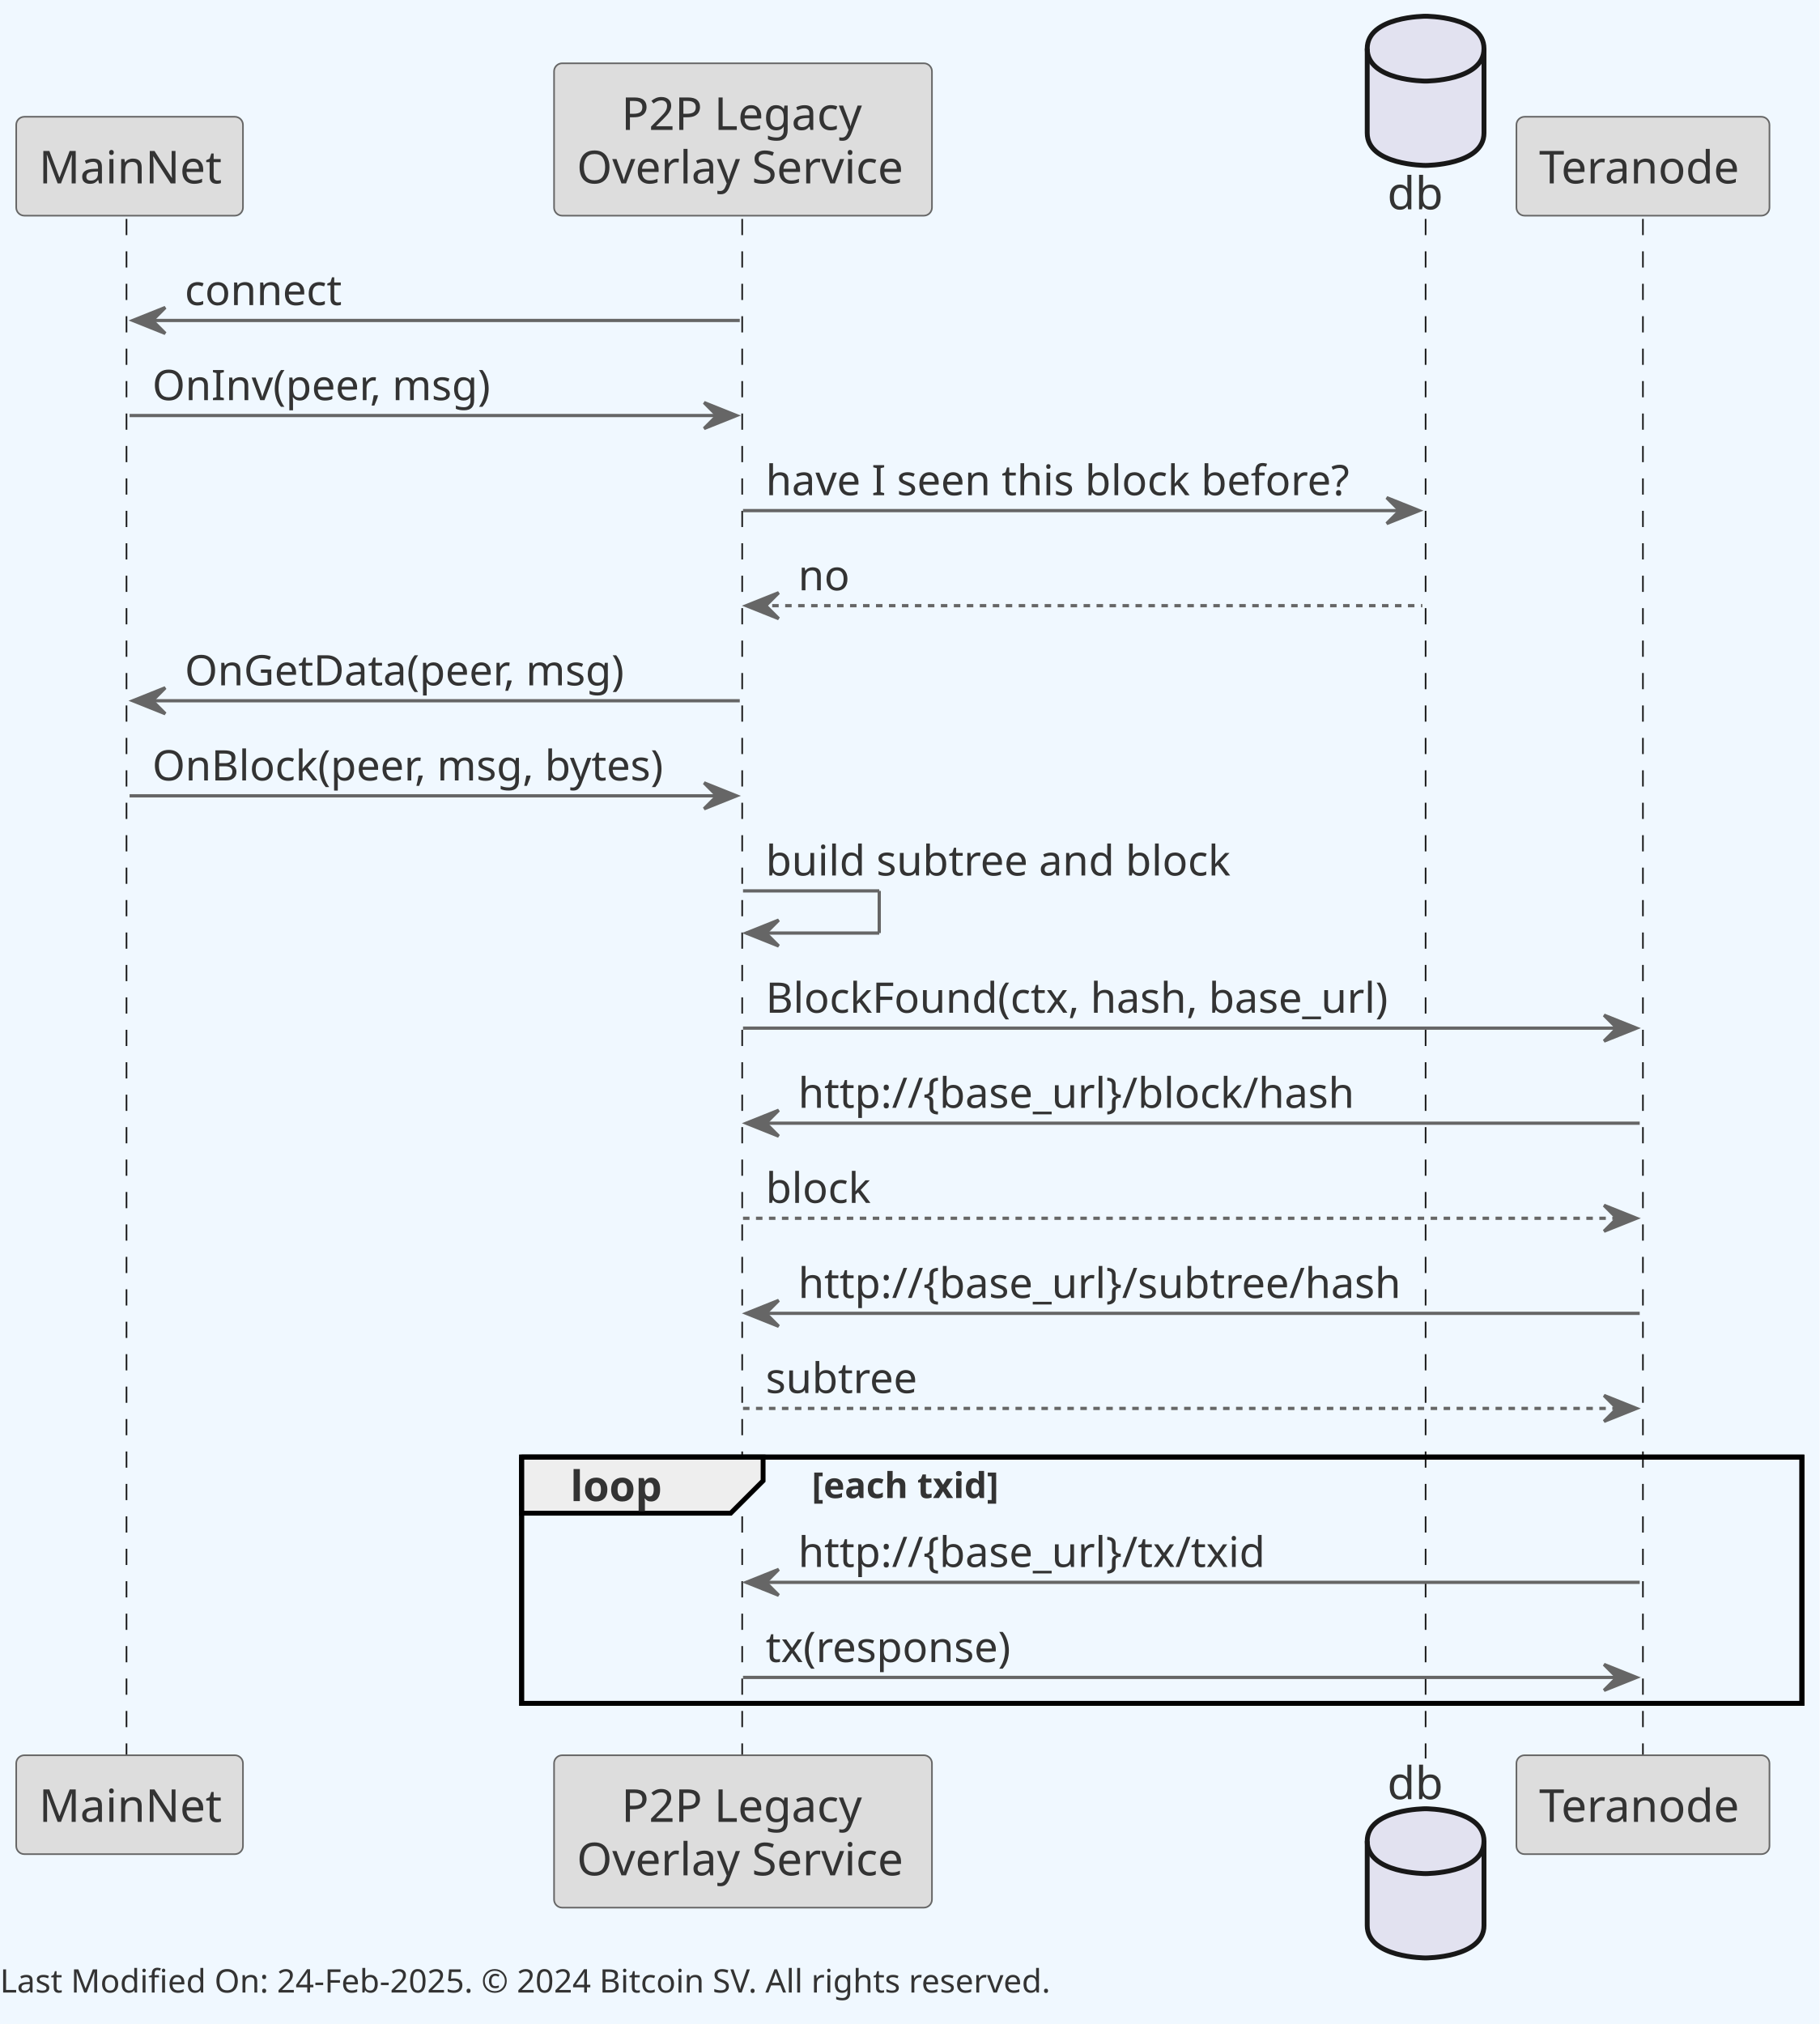
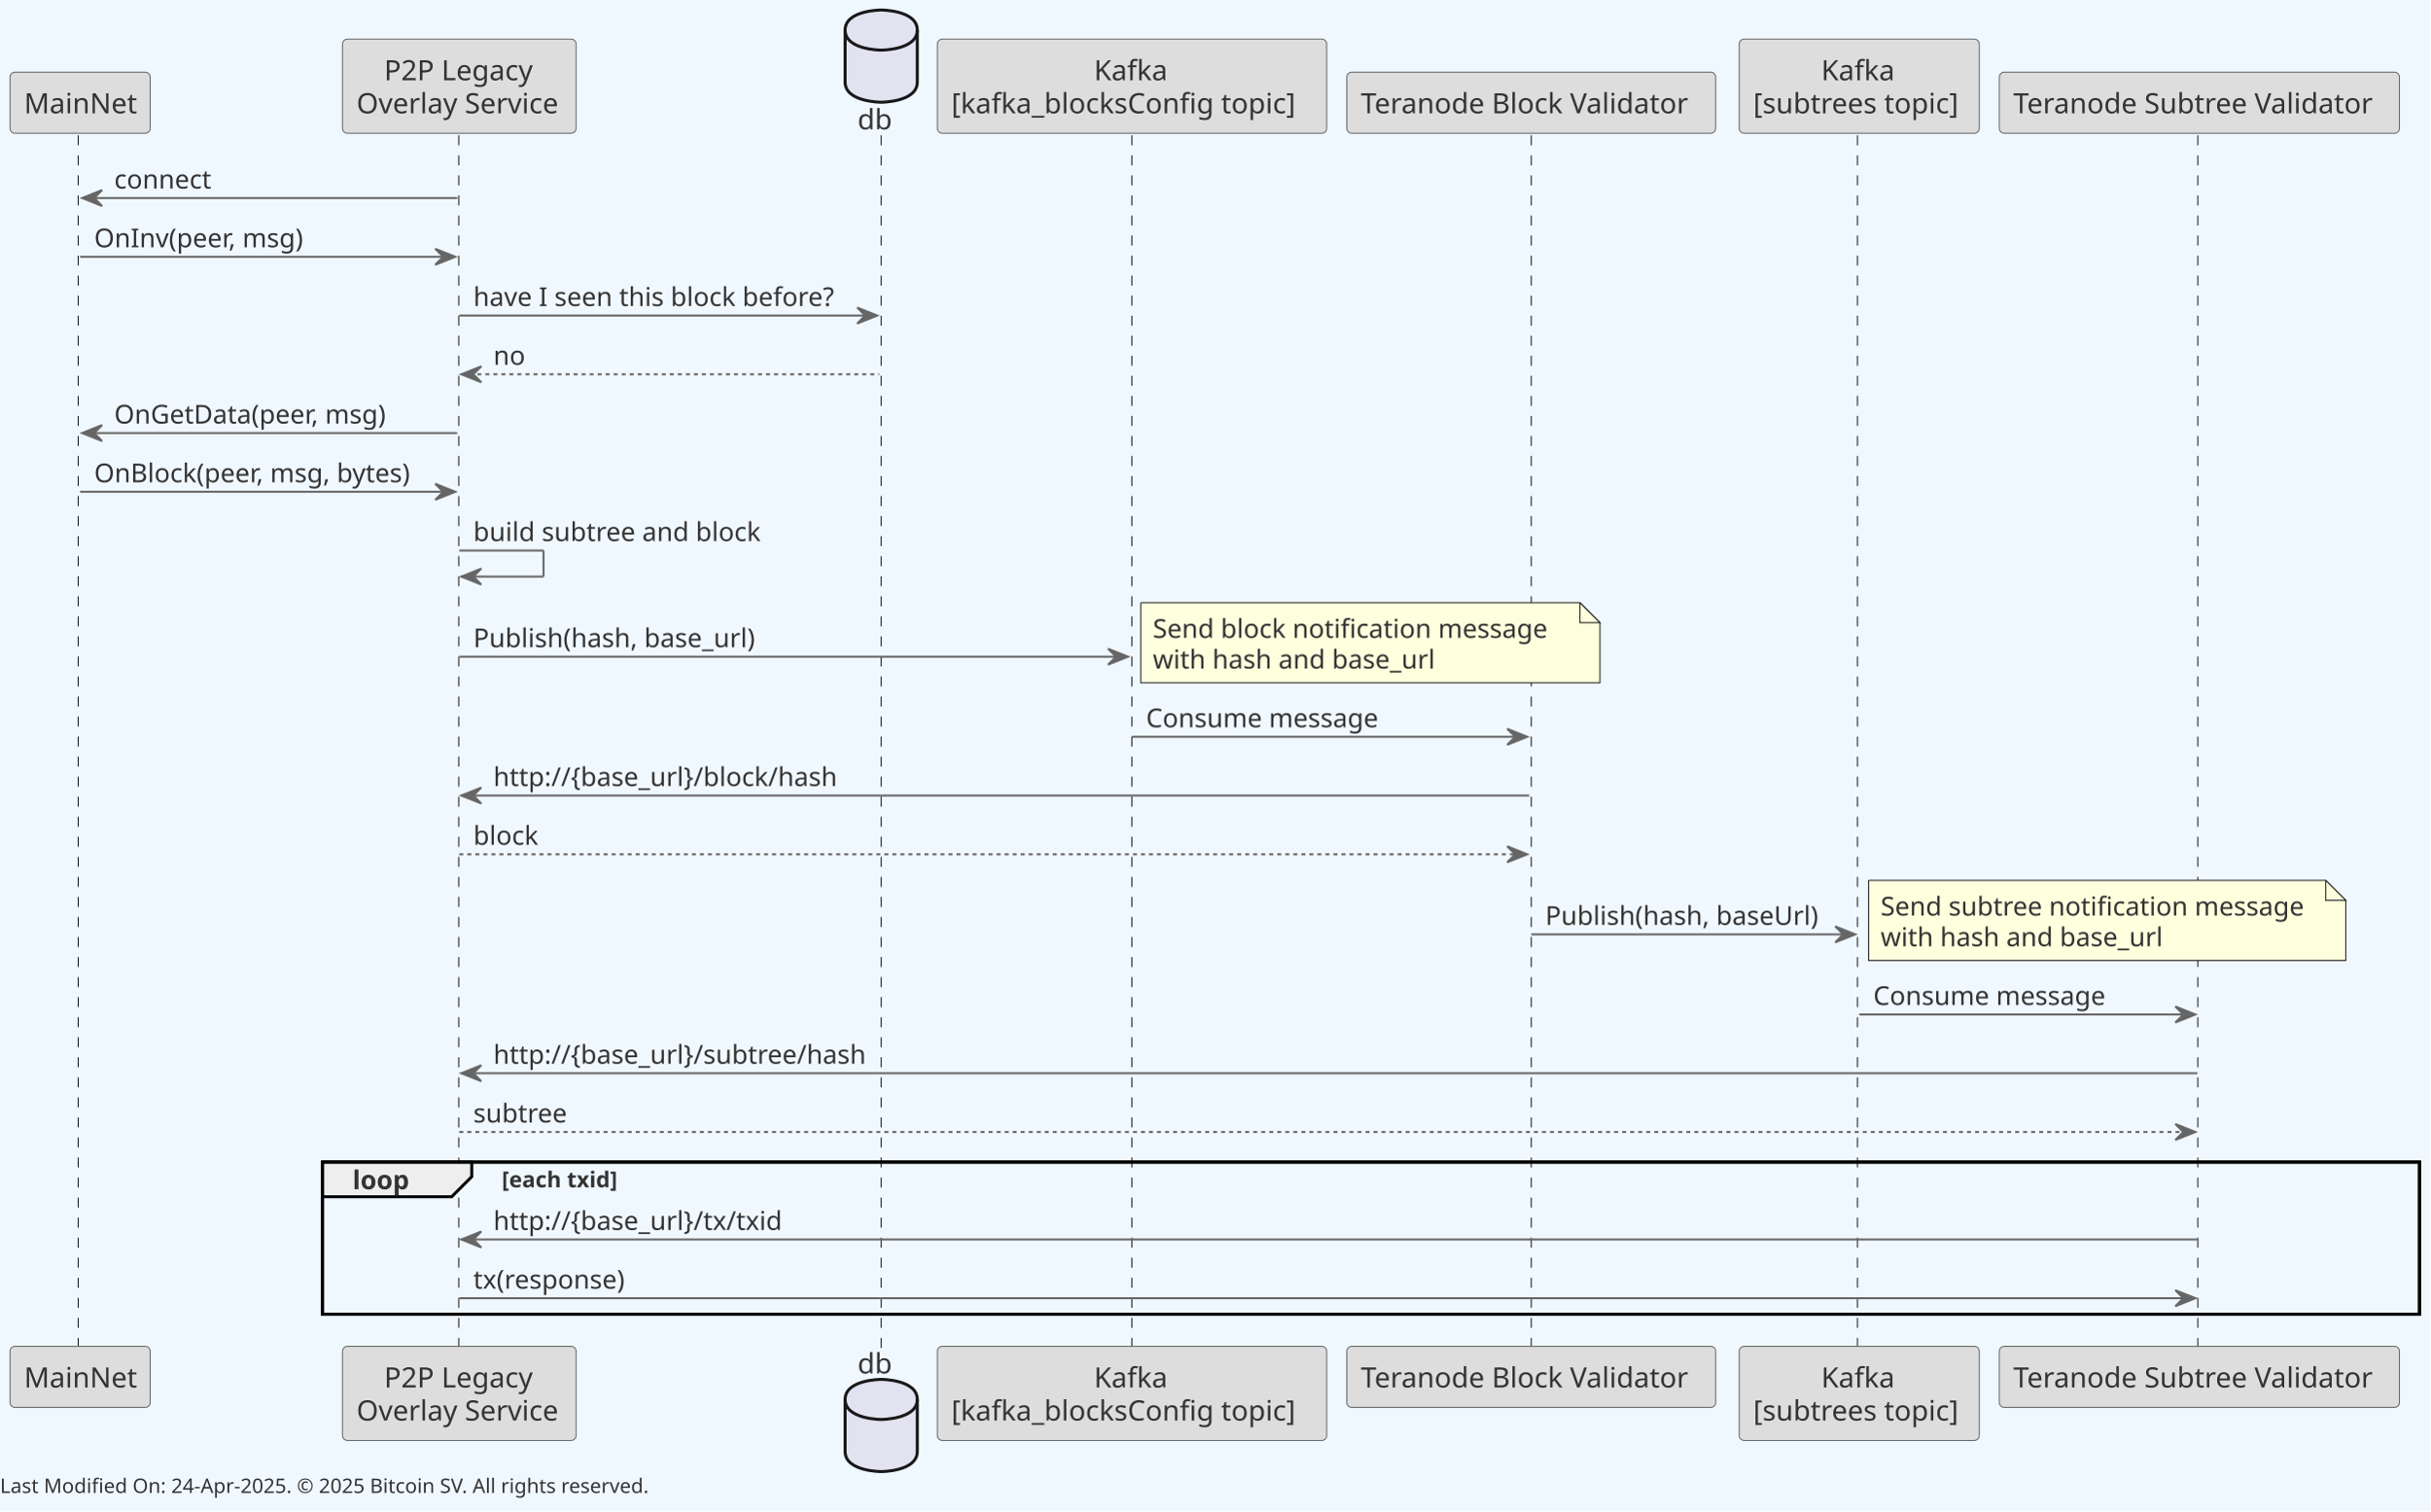
- <svg xmlns="http://www.w3.org/2000/svg" contentStyleType="text/css" height="624px" preserveAspectRatio="none" style="width:561px;height:624px;background:#F0F8FF;" version="1.1" viewBox="0 0 561 624" width="561px" zoomAndPan="magnify">
+ <svg xmlns="http://www.w3.org/2000/svg" contentStyleType="text/css" height="754px" preserveAspectRatio="none" style="width:1212px;height:754px;background:#F0F8FF;" version="1.1" viewBox="0 0 1212 754" width="1212px" zoomAndPan="magnify">
  <defs />
  <g>
-     <rect fill="#F0F8FF" height="624" style="stroke:none;stroke-width:1.0;" width="561" x="0" y="0" />
-     <rect fill="none" height="75.932" style="stroke:#000000;stroke-width:1.5;" width="394.707" x="160.815" y="449.215" />
-     <line style="stroke:#181818;stroke-width:0.5;stroke-dasharray:5.0,5.0;" x1="39" x2="39" y1="67.488" y2="542.146" />
-     <line style="stroke:#181818;stroke-width:0.5;stroke-dasharray:5.0,5.0;" x1="228.815" x2="228.815" y1="67.488" y2="542.146" />
-     <line style="stroke:#181818;stroke-width:0.5;stroke-dasharray:5.0,5.0;" x1="439.511" x2="439.511" y1="67.488" y2="542.146" />
-     <line style="stroke:#181818;stroke-width:0.5;stroke-dasharray:5.0,5.0;" x1="506.511" x2="506.511" y1="67.488" y2="542.146" />
+     <rect fill="#F0F8FF" height="754" style="stroke:none;stroke-width:1.0;" width="1212" x="0" y="0" />
+     <rect fill="none" height="75.932" style="stroke:#000000;stroke-width:1.5;" width="1045.939" x="160.815" y="579.768" />
+     <line style="stroke:#181818;stroke-width:0.5;stroke-dasharray:5.0,5.0;" x1="39" x2="39" y1="67.488" y2="672.699" />
+     <line style="stroke:#181818;stroke-width:0.5;stroke-dasharray:5.0,5.0;" x1="228.815" x2="228.815" y1="67.488" y2="672.699" />
+     <line style="stroke:#181818;stroke-width:0.5;stroke-dasharray:5.0,5.0;" x1="439.511" x2="439.511" y1="67.488" y2="672.699" />
+     <line style="stroke:#181818;stroke-width:0.5;stroke-dasharray:5.0,5.0;" x1="564.511" x2="564.511" y1="67.488" y2="672.699" />
+     <line style="stroke:#181818;stroke-width:0.5;stroke-dasharray:5.0,5.0;" x1="763.733" x2="763.733" y1="67.488" y2="672.699" />
+     <line style="stroke:#181818;stroke-width:0.5;stroke-dasharray:5.0,5.0;" x1="926.454" x2="926.454" y1="67.488" y2="672.699" />
+     <line style="stroke:#181818;stroke-width:0.5;stroke-dasharray:5.0,5.0;" x1="1096.192" x2="1096.192" y1="67.488" y2="672.699" />
    <rect fill="#DDDDDD" height="30.488" rx="2.5" ry="2.5" style="stroke:#666666;stroke-width:0.5;" width="69.904" x="5" y="36" />
    <text fill="#333333" font-family="sans-serif" font-size="14" lengthAdjust="spacing" textLength="55.904" x="12" y="56.535">MainNet</text>
-     <rect fill="#DDDDDD" height="30.488" rx="2.5" ry="2.5" style="stroke:#666666;stroke-width:0.5;" width="69.904" x="5" y="541.146" />
-     <text fill="#333333" font-family="sans-serif" font-size="14" lengthAdjust="spacing" textLength="55.904" x="12" y="561.682">MainNet</text>
+     <rect fill="#DDDDDD" height="30.488" rx="2.5" ry="2.5" style="stroke:#666666;stroke-width:0.5;" width="69.904" x="5" y="671.699" />
+     <text fill="#333333" font-family="sans-serif" font-size="14" lengthAdjust="spacing" textLength="55.904" x="12" y="692.234">MainNet</text>
    <rect fill="#DDDDDD" height="46.977" rx="2.5" ry="2.5" style="stroke:#666666;stroke-width:0.5;" width="116.505" x="170.815" y="19.512" />
    <text fill="#333333" font-family="sans-serif" font-size="14" lengthAdjust="spacing" textLength="74.97" x="191.583" y="40.047">P2P Legacy</text>
    <text fill="#333333" font-family="sans-serif" font-size="14" lengthAdjust="spacing" textLength="102.505" x="177.815" y="56.535">Overlay Service</text>
-     <rect fill="#DDDDDD" height="46.977" rx="2.5" ry="2.5" style="stroke:#666666;stroke-width:0.5;" width="116.505" x="170.815" y="541.146" />
-     <text fill="#333333" font-family="sans-serif" font-size="14" lengthAdjust="spacing" textLength="74.97" x="191.583" y="561.682">P2P Legacy</text>
-     <text fill="#333333" font-family="sans-serif" font-size="14" lengthAdjust="spacing" textLength="102.505" x="177.815" y="578.17">Overlay Service</text>
+     <rect fill="#DDDDDD" height="46.977" rx="2.5" ry="2.5" style="stroke:#666666;stroke-width:0.5;" width="116.505" x="170.815" y="671.699" />
+     <text fill="#333333" font-family="sans-serif" font-size="14" lengthAdjust="spacing" textLength="74.97" x="191.583" y="692.234">P2P Legacy</text>
+     <text fill="#333333" font-family="sans-serif" font-size="14" lengthAdjust="spacing" textLength="102.505" x="177.815" y="708.723">Overlay Service</text>
    <text fill="#333333" font-family="sans-serif" font-size="14" lengthAdjust="spacing" textLength="17.623" x="427.699" y="64.535">db</text>
    <path d="M421.511,15 C421.511,5 439.511,5 439.511,5 C439.511,5 457.511,5 457.511,15 L457.511,41 C457.511,51 439.511,51 439.511,51 C439.511,51 421.511,51 421.511,41 L421.511,15 " fill="#E2E2F0" style="stroke:#181818;stroke-width:1.5;" />
    <path d="M421.511,15 C421.511,25 439.511,25 439.511,25 C439.511,25 457.511,25 457.511,15 " fill="none" style="stroke:#181818;stroke-width:1.5;" />
-     <text fill="#333333" font-family="sans-serif" font-size="14" lengthAdjust="spacing" textLength="17.623" x="427.699" y="554.682">db</text>
-     <path d="M421.511,567.635 C421.511,557.635 439.511,557.635 439.511,557.635 C439.511,557.635 457.511,557.635 457.511,567.635 L457.511,593.635 C457.511,603.635 439.511,603.635 439.511,603.635 C439.511,603.635 421.511,603.635 421.511,593.635 L421.511,567.635 " fill="#E2E2F0" style="stroke:#181818;stroke-width:1.5;" />
-     <path d="M421.511,567.635 C421.511,577.635 439.511,577.635 439.511,577.635 C439.511,577.635 457.511,577.635 457.511,567.635 " fill="none" style="stroke:#181818;stroke-width:1.5;" />
-     <rect fill="#DDDDDD" height="30.488" rx="2.5" ry="2.5" style="stroke:#666666;stroke-width:0.5;" width="78.012" x="467.511" y="36" />
-     <text fill="#333333" font-family="sans-serif" font-size="14" lengthAdjust="spacing" textLength="64.012" x="474.511" y="56.535">Teranode</text>
-     <rect fill="#DDDDDD" height="30.488" rx="2.5" ry="2.5" style="stroke:#666666;stroke-width:0.5;" width="78.012" x="467.511" y="541.146" />
-     <text fill="#333333" font-family="sans-serif" font-size="14" lengthAdjust="spacing" textLength="64.012" x="474.511" y="561.682">Teranode</text>
+     <text fill="#333333" font-family="sans-serif" font-size="14" lengthAdjust="spacing" textLength="17.623" x="427.699" y="685.234">db</text>
+     <path d="M421.511,698.188 C421.511,688.188 439.511,688.188 439.511,688.188 C439.511,688.188 457.511,688.188 457.511,698.188 L457.511,724.188 C457.511,734.188 439.511,734.188 439.511,734.188 C439.511,734.188 421.511,734.188 421.511,724.188 L421.511,698.188 " fill="#E2E2F0" style="stroke:#181818;stroke-width:1.5;" />
+     <path d="M421.511,698.188 C421.511,708.188 439.511,708.188 439.511,708.188 C439.511,708.188 457.511,708.188 457.511,698.188 " fill="none" style="stroke:#181818;stroke-width:1.5;" />
+     <rect fill="#DDDDDD" height="46.977" rx="2.5" ry="2.5" style="stroke:#666666;stroke-width:0.5;" width="194.223" x="467.511" y="19.512" />
+     <text fill="#333333" font-family="sans-serif" font-size="14" lengthAdjust="spacing" textLength="37.933" x="545.656" y="40.047">Kafka</text>
+     <text fill="#333333" font-family="sans-serif" font-size="14" lengthAdjust="spacing" textLength="180.223" x="474.511" y="56.535">[kafka_blocksConfig topic]</text>
+     <rect fill="#DDDDDD" height="46.977" rx="2.5" ry="2.5" style="stroke:#666666;stroke-width:0.5;" width="194.223" x="467.511" y="671.699" />
+     <text fill="#333333" font-family="sans-serif" font-size="14" lengthAdjust="spacing" textLength="37.933" x="545.656" y="692.234">Kafka</text>
+     <text fill="#333333" font-family="sans-serif" font-size="14" lengthAdjust="spacing" textLength="180.223" x="474.511" y="708.723">[kafka_blocksConfig topic]</text>
+     <rect fill="#DDDDDD" height="30.488" rx="2.5" ry="2.5" style="stroke:#666666;stroke-width:0.5;" width="184.01" x="671.733" y="36" />
+     <text fill="#333333" font-family="sans-serif" font-size="14" lengthAdjust="spacing" textLength="170.01" x="678.733" y="56.535">Teranode Block Validator</text>
+     <rect fill="#DDDDDD" height="30.488" rx="2.5" ry="2.5" style="stroke:#666666;stroke-width:0.5;" width="184.01" x="671.733" y="671.699" />
+     <text fill="#333333" font-family="sans-serif" font-size="14" lengthAdjust="spacing" textLength="170.01" x="678.733" y="692.234">Teranode Block Validator</text>
+     <rect fill="#DDDDDD" height="46.977" rx="2.5" ry="2.5" style="stroke:#666666;stroke-width:0.5;" width="119.738" x="867.454" y="19.512" />
+     <text fill="#333333" font-family="sans-serif" font-size="14" lengthAdjust="spacing" textLength="37.933" x="908.357" y="40.047">Kafka</text>
+     <text fill="#333333" font-family="sans-serif" font-size="14" lengthAdjust="spacing" textLength="105.738" x="874.454" y="56.535">[subtrees topic]</text>
+     <rect fill="#DDDDDD" height="46.977" rx="2.5" ry="2.5" style="stroke:#666666;stroke-width:0.5;" width="119.738" x="867.454" y="671.699" />
+     <text fill="#333333" font-family="sans-serif" font-size="14" lengthAdjust="spacing" textLength="37.933" x="908.357" y="692.234">Kafka</text>
+     <text fill="#333333" font-family="sans-serif" font-size="14" lengthAdjust="spacing" textLength="105.738" x="874.454" y="708.723">[subtrees topic]</text>
+     <rect fill="#DDDDDD" height="30.488" rx="2.5" ry="2.5" style="stroke:#666666;stroke-width:0.5;" width="199.561" x="997.192" y="36" />
+     <text fill="#333333" font-family="sans-serif" font-size="14" lengthAdjust="spacing" textLength="185.561" x="1004.192" y="56.535">Teranode Subtree Validator</text>
+     <rect fill="#DDDDDD" height="30.488" rx="2.5" ry="2.5" style="stroke:#666666;stroke-width:0.5;" width="199.561" x="997.192" y="671.699" />
+     <text fill="#333333" font-family="sans-serif" font-size="14" lengthAdjust="spacing" textLength="185.561" x="1004.192" y="692.234">Teranode Subtree Validator</text>
    <polygon fill="#666666" points="50.952,94.799,40.952,98.799,50.952,102.799,46.952,98.799" style="stroke:#666666;stroke-width:1.0;" />
    <line style="stroke:#666666;stroke-width:1.0;" x1="44.952" x2="228.067" y1="98.799" y2="98.799" />
    <text fill="#333333" font-family="sans-serif" font-size="13" lengthAdjust="spacing" textLength="49.544" x="56.952" y="94.057">connect</text>
    <polygon fill="#666666" points="217.067,124.109,227.067,128.109,217.067,132.109,221.067,128.109" style="stroke:#666666;stroke-width:1.0;" />
    <line style="stroke:#666666;stroke-width:1.0;" x1="39.952" x2="223.067" y1="128.109" y2="128.109" />
    <text fill="#333333" font-family="sans-serif" font-size="13" lengthAdjust="spacing" textLength="108.247" x="46.952" y="123.367">OnInv(peer, msg)</text>
    <polygon fill="#666666" points="427.511,153.42,437.511,157.42,427.511,161.42,431.511,157.42" style="stroke:#666666;stroke-width:1.0;" />
    <line style="stroke:#666666;stroke-width:1.0;" x1="229.067" x2="433.511" y1="157.42" y2="157.42" />
    <text fill="#333333" font-family="sans-serif" font-size="13" lengthAdjust="spacing" textLength="186.443" x="236.067" y="152.678">have I seen this block before?</text>
    <polygon fill="#666666" points="240.067,182.731,230.067,186.731,240.067,190.731,236.067,186.731" style="stroke:#666666;stroke-width:1.0;" />
    <line style="stroke:#666666;stroke-width:1.0;stroke-dasharray:2.0,2.0;" x1="234.067" x2="438.511" y1="186.731" y2="186.731" />
    <text fill="#333333" font-family="sans-serif" font-size="13" lengthAdjust="spacing" textLength="16.053" x="246.067" y="181.988">no</text>
    <polygon fill="#666666" points="50.952,212.041,40.952,216.041,50.952,220.041,46.952,216.041" style="stroke:#666666;stroke-width:1.0;" />
    <line style="stroke:#666666;stroke-width:1.0;" x1="44.952" x2="228.067" y1="216.041" y2="216.041" />
    <text fill="#333333" font-family="sans-serif" font-size="13" lengthAdjust="spacing" textLength="140.163" x="56.952" y="211.299">OnGetData(peer, msg)</text>
    <polygon fill="#666666" points="217.067,241.352,227.067,245.352,217.067,249.352,221.067,245.352" style="stroke:#666666;stroke-width:1.0;" />
    <line style="stroke:#666666;stroke-width:1.0;" x1="39.952" x2="223.067" y1="245.352" y2="245.352" />
    <text fill="#333333" font-family="sans-serif" font-size="13" lengthAdjust="spacing" textLength="165.115" x="46.952" y="240.609">OnBlock(peer, msg, bytes)</text>
    <line style="stroke:#666666;stroke-width:1.0;" x1="229.067" x2="271.067" y1="274.662" y2="274.662" />
    <line style="stroke:#666666;stroke-width:1.0;" x1="271.067" x2="271.067" y1="274.662" y2="287.662" />
    <line style="stroke:#666666;stroke-width:1.0;" x1="230.067" x2="271.067" y1="287.662" y2="287.662" />
    <polygon fill="#666666" points="240.067,283.662,230.067,287.662,240.067,291.662,236.067,287.662" style="stroke:#666666;stroke-width:1.0;" />
    <text fill="#333333" font-family="sans-serif" font-size="13" lengthAdjust="spacing" textLength="149.443" x="236.067" y="269.92">build subtree and block</text>
-     <polygon fill="#666666" points="494.517,312.973,504.517,316.973,494.517,320.973,498.517,316.973" style="stroke:#666666;stroke-width:1.0;" />
-     <line style="stroke:#666666;stroke-width:1.0;" x1="229.067" x2="500.517" y1="316.973" y2="316.973" />
-     <text fill="#333333" font-family="sans-serif" font-size="13" lengthAdjust="spacing" textLength="199.97" x="236.067" y="312.231">BlockFound(ctx, hash, base_url)</text>
-     <polygon fill="#666666" points="240.067,342.283,230.067,346.283,240.067,350.283,236.067,346.283" style="stroke:#666666;stroke-width:1.0;" />
-     <line style="stroke:#666666;stroke-width:1.0;" x1="234.067" x2="505.517" y1="346.283" y2="346.283" />
-     <text fill="#333333" font-family="sans-serif" font-size="13" lengthAdjust="spacing" textLength="182.812" x="246.067" y="341.541">http://{base_url}/block/hash</text>
-     <polygon fill="#666666" points="494.517,371.594,504.517,375.594,494.517,379.594,498.517,375.594" style="stroke:#666666;stroke-width:1.0;" />
-     <line style="stroke:#666666;stroke-width:1.0;stroke-dasharray:2.0,2.0;" x1="229.067" x2="500.517" y1="375.594" y2="375.594" />
-     <text fill="#333333" font-family="sans-serif" font-size="13" lengthAdjust="spacing" textLength="34.182" x="236.067" y="370.852">block</text>
-     <polygon fill="#666666" points="240.067,400.904,230.067,404.904,240.067,408.904,236.067,404.904" style="stroke:#666666;stroke-width:1.0;" />
-     <line style="stroke:#666666;stroke-width:1.0;" x1="234.067" x2="505.517" y1="404.904" y2="404.904" />
-     <text fill="#333333" font-family="sans-serif" font-size="13" lengthAdjust="spacing" textLength="196.174" x="246.067" y="400.162">http://{base_url}/subtree/hash</text>
-     <polygon fill="#666666" points="494.517,430.215,504.517,434.215,494.517,438.215,498.517,434.215" style="stroke:#666666;stroke-width:1.0;" />
-     <line style="stroke:#666666;stroke-width:1.0;stroke-dasharray:2.0,2.0;" x1="229.067" x2="500.517" y1="434.215" y2="434.215" />
-     <text fill="#333333" font-family="sans-serif" font-size="13" lengthAdjust="spacing" textLength="47.544" x="236.067" y="429.473">subtree</text>
-     <path d="M160.815,449.215 L235.262,449.215 L235.262,456.525 L225.262,466.525 L160.815,466.525 L160.815,449.215 " fill="#EEEEEE" style="stroke:#000000;stroke-width:1.5;" />
-     <rect fill="none" height="75.932" style="stroke:#000000;stroke-width:1.5;" width="394.707" x="160.815" y="449.215" />
-     <text fill="#333333" font-family="sans-serif" font-size="13" font-weight="bold" lengthAdjust="spacing" textLength="29.447" x="175.815" y="462.783">loop</text>
-     <text fill="#333333" font-family="sans-serif" font-size="11" font-weight="bold" lengthAdjust="spacing" textLength="59.592" x="250.262" y="461.85">[each txid]</text>
-     <polygon fill="#666666" points="240.067,483.836,230.067,487.836,240.067,491.836,236.067,487.836" style="stroke:#666666;stroke-width:1.0;" />
-     <line style="stroke:#666666;stroke-width:1.0;" x1="234.067" x2="505.517" y1="487.836" y2="487.836" />
-     <text fill="#333333" font-family="sans-serif" font-size="13" lengthAdjust="spacing" textLength="156.298" x="246.067" y="483.094">http://{base_url}/tx/txid</text>
-     <polygon fill="#666666" points="494.517,513.146,504.517,517.146,494.517,521.146,498.517,517.146" style="stroke:#666666;stroke-width:1.0;" />
-     <line style="stroke:#666666;stroke-width:1.0;" x1="229.067" x2="500.517" y1="517.146" y2="517.146" />
-     <text fill="#333333" font-family="sans-serif" font-size="13" lengthAdjust="spacing" textLength="78.584" x="236.067" y="512.404">tx(response)</text>
-     <text fill="#333333" font-family="sans-serif" font-size="10" lengthAdjust="spacing" textLength="347.998" x="0" y="614.303">Last Modified On: 24-Feb-2025. © 2024 Bitcoin SV. All rights reserved.</text>
+     <polygon fill="#666666" points="552.622,323.628,562.622,327.628,552.622,331.628,556.622,327.628" style="stroke:#666666;stroke-width:1.0;" />
+     <line style="stroke:#666666;stroke-width:1.0;" x1="229.067" x2="558.622" y1="327.628" y2="327.628" />
+     <text fill="#333333" font-family="sans-serif" font-size="13" lengthAdjust="spacing" textLength="145.145" x="236.067" y="322.886">Publish(hash, base_url)</text>
+     <path d="M569,300.662 L569,340.662 L798,340.662 L798,310.662 L788,300.662 L569,300.662 " fill="#FEFFDD" style="stroke:#181818;stroke-width:0.5;" />
+     <path d="M788,300.662 L788,310.662 L798,310.662 L788,300.662 " fill="#FEFFDD" style="stroke:#181818;stroke-width:0.5;" />
+     <text fill="#333333" font-family="sans-serif" font-size="13" lengthAdjust="spacing" textLength="203.899" x="575" y="318.231">Send block notification message</text>
+     <text fill="#333333" font-family="sans-serif" font-size="13" lengthAdjust="spacing" textLength="145.292" x="575" y="333.541">with hash and base_url</text>
+     <polygon fill="#666666" points="751.738,363.594,761.738,367.594,751.738,371.594,755.738,367.594" style="stroke:#666666;stroke-width:1.0;" />
+     <line style="stroke:#666666;stroke-width:1.0;" x1="564.622" x2="757.738" y1="367.594" y2="367.594" />
+     <text fill="#333333" font-family="sans-serif" font-size="13" lengthAdjust="spacing" textLength="118.397" x="571.622" y="362.852">Consume message</text>
+     <polygon fill="#666666" points="240.067,392.904,230.067,396.904,240.067,400.904,236.067,396.904" style="stroke:#666666;stroke-width:1.0;" />
+     <line style="stroke:#666666;stroke-width:1.0;" x1="234.067" x2="762.738" y1="396.904" y2="396.904" />
+     <text fill="#333333" font-family="sans-serif" font-size="13" lengthAdjust="spacing" textLength="182.812" x="246.067" y="392.162">http://{base_url}/block/hash</text>
+     <polygon fill="#666666" points="751.738,422.215,761.738,426.215,751.738,430.215,755.738,426.215" style="stroke:#666666;stroke-width:1.0;" />
+     <line style="stroke:#666666;stroke-width:1.0;stroke-dasharray:2.0,2.0;" x1="229.067" x2="757.738" y1="426.215" y2="426.215" />
+     <text fill="#333333" font-family="sans-serif" font-size="13" lengthAdjust="spacing" textLength="34.182" x="236.067" y="421.473">block</text>
+     <polygon fill="#666666" points="915.323,462.181,925.323,466.181,915.323,470.181,919.323,466.181" style="stroke:#666666;stroke-width:1.0;" />
+     <line style="stroke:#666666;stroke-width:1.0;" x1="763.738" x2="921.323" y1="466.181" y2="466.181" />
+     <text fill="#333333" font-family="sans-serif" font-size="13" lengthAdjust="spacing" textLength="139.585" x="770.738" y="461.438">Publish(hash, baseUrl)</text>
+     <path d="M932,439.215 L932,479.215 L1170,479.215 L1170,449.215 L1160,439.215 L932,439.215 " fill="#FEFFDD" style="stroke:#181818;stroke-width:0.5;" />
+     <path d="M1160,439.215 L1160,449.215 L1170,449.215 L1160,439.215 " fill="#FEFFDD" style="stroke:#181818;stroke-width:0.5;" />
+     <text fill="#333333" font-family="sans-serif" font-size="13" lengthAdjust="spacing" textLength="217.261" x="938" y="456.783">Send subtree notification message</text>
+     <text fill="#333333" font-family="sans-serif" font-size="13" lengthAdjust="spacing" textLength="145.292" x="938" y="472.094">with hash and base_url</text>
+     <polygon fill="#666666" points="1084.973,502.147,1094.973,506.147,1084.973,510.147,1088.973,506.147" style="stroke:#666666;stroke-width:1.0;" />
+     <line style="stroke:#666666;stroke-width:1.0;" x1="927.323" x2="1090.973" y1="506.147" y2="506.147" />
+     <text fill="#333333" font-family="sans-serif" font-size="13" lengthAdjust="spacing" textLength="118.397" x="934.323" y="501.404">Consume message</text>
+     <polygon fill="#666666" points="240.067,531.457,230.067,535.457,240.067,539.457,236.067,535.457" style="stroke:#666666;stroke-width:1.0;" />
+     <line style="stroke:#666666;stroke-width:1.0;" x1="234.067" x2="1095.973" y1="535.457" y2="535.457" />
+     <text fill="#333333" font-family="sans-serif" font-size="13" lengthAdjust="spacing" textLength="196.174" x="246.067" y="530.715">http://{base_url}/subtree/hash</text>
+     <polygon fill="#666666" points="1084.973,560.768,1094.973,564.768,1084.973,568.768,1088.973,564.768" style="stroke:#666666;stroke-width:1.0;" />
+     <line style="stroke:#666666;stroke-width:1.0;stroke-dasharray:2.0,2.0;" x1="229.067" x2="1090.973" y1="564.768" y2="564.768" />
+     <text fill="#333333" font-family="sans-serif" font-size="13" lengthAdjust="spacing" textLength="47.544" x="236.067" y="560.025">subtree</text>
+     <path d="M160.815,579.768 L235.262,579.768 L235.262,587.078 L225.262,597.078 L160.815,597.078 L160.815,579.768 " fill="#EEEEEE" style="stroke:#000000;stroke-width:1.5;" />
+     <rect fill="none" height="75.932" style="stroke:#000000;stroke-width:1.5;" width="1045.939" x="160.815" y="579.768" />
+     <text fill="#333333" font-family="sans-serif" font-size="13" font-weight="bold" lengthAdjust="spacing" textLength="29.447" x="175.815" y="593.336">loop</text>
+     <text fill="#333333" font-family="sans-serif" font-size="11" font-weight="bold" lengthAdjust="spacing" textLength="59.592" x="250.262" y="592.402">[each txid]</text>
+     <polygon fill="#666666" points="240.067,614.389,230.067,618.389,240.067,622.389,236.067,618.389" style="stroke:#666666;stroke-width:1.0;" />
+     <line style="stroke:#666666;stroke-width:1.0;" x1="234.067" x2="1095.973" y1="618.389" y2="618.389" />
+     <text fill="#333333" font-family="sans-serif" font-size="13" lengthAdjust="spacing" textLength="156.298" x="246.067" y="613.646">http://{base_url}/tx/txid</text>
+     <polygon fill="#666666" points="1084.973,643.699,1094.973,647.699,1084.973,651.699,1088.973,647.699" style="stroke:#666666;stroke-width:1.0;" />
+     <line style="stroke:#666666;stroke-width:1.0;" x1="229.067" x2="1090.973" y1="647.699" y2="647.699" />
+     <text fill="#333333" font-family="sans-serif" font-size="13" lengthAdjust="spacing" textLength="78.584" x="236.067" y="642.957">tx(response)</text>
+     <text fill="#333333" font-family="sans-serif" font-size="10" lengthAdjust="spacing" textLength="348.057" x="0" y="744.856">Last Modified On: 24-Apr-2025. © 2025 Bitcoin SV. All rights reserved.</text>
  </g>
</svg>
